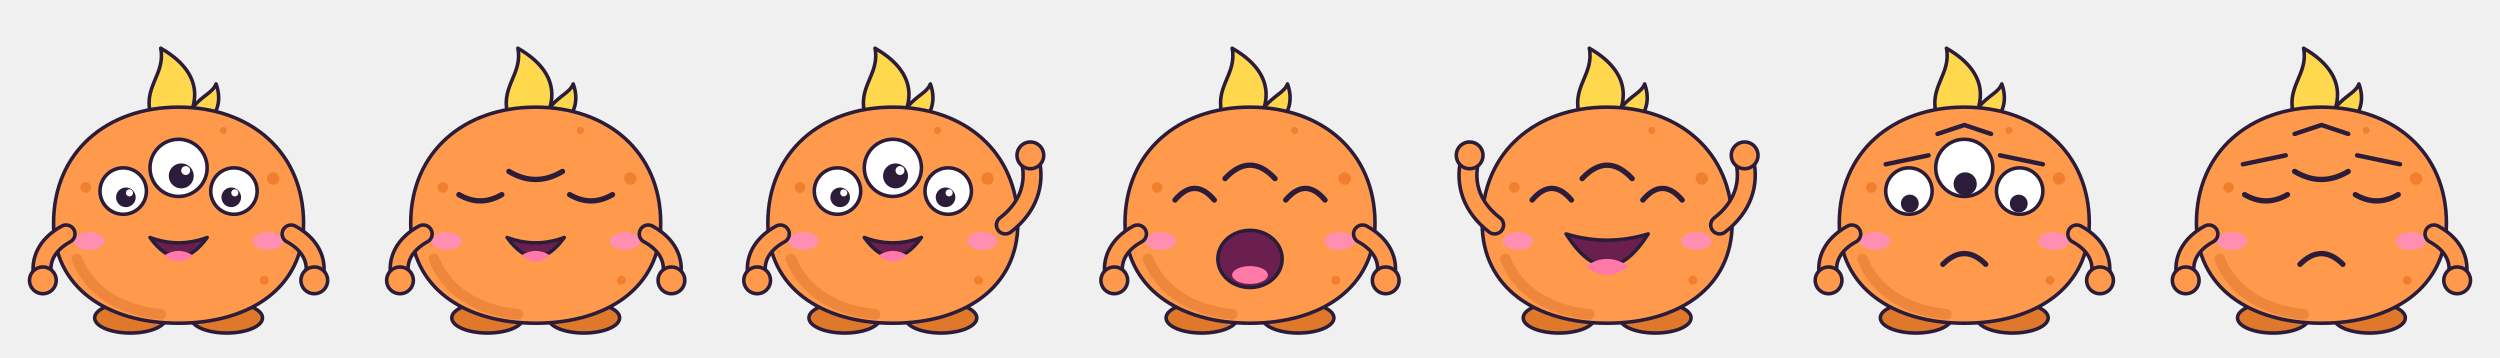
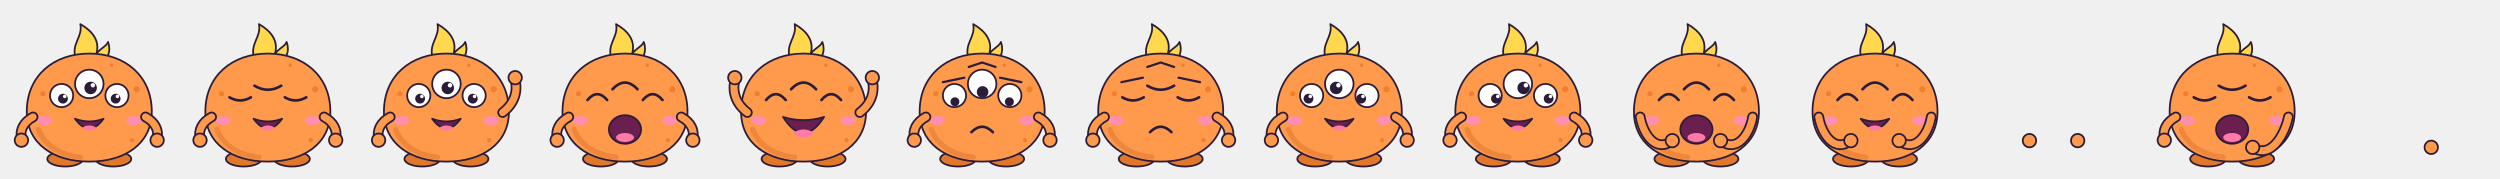
- <svg xmlns="http://www.w3.org/2000/svg" viewBox="0 0 2800 400" width="2800" height="400">
+ <svg xmlns="http://www.w3.org/2000/svg" viewBox="0 0 5600 400" width="5600" height="400">
  <defs>
    <g id="back">
      <ellipse cx="146" cy="356" rx="40" ry="17" fill="#e0782b" />
      <ellipse cx="254" cy="356" rx="40" ry="17" fill="#e0782b" />
      <path d="M170 132 C158 98 186 84 180 54 C208 70 224 92 216 120 C228 106 238 104 242 94 C250 116 240 132 230 138 Z" fill="#ffd84d" />
      <path d="M60 250 C60 170 120 120 200 120 C280 120 340 170 340 250 C340 322 280 362 200 362 C120 362 60 322 60 250 Z" fill="#ff9a4d" />
      <path d="M86 290 C100 326 136 348 180 352" fill="none" stroke="#e0782b" stroke-width="12" opacity="0.55" />
      <g fill="#f07f2e" stroke="none">
        <circle cx="96" cy="210" r="6" />
        <circle cx="306" cy="200" r="7" />
        <circle cx="296" cy="314" r="5" />
        <circle cx="250" cy="146" r="4" />
      </g>
      <ellipse cx="100" cy="270" rx="17" ry="10" fill="#ff8fb0" stroke="none" />
      <ellipse cx="300" cy="270" rx="17" ry="10" fill="#ff8fb0" stroke="none" />
    </g>
    <g id="eyes-open">
      <circle cx="138" cy="214" r="26" fill="#ffffff" />
      <circle cx="200" cy="188" r="32" fill="#ffffff" />
      <circle cx="262" cy="214" r="26" fill="#ffffff" />
      <circle cx="141" cy="221" r="11" fill="#2b1d3a" stroke="none" />
      <circle cx="203" cy="197" r="14" fill="#2b1d3a" stroke="none" />
      <circle cx="259" cy="221" r="11" fill="#2b1d3a" stroke="none" />
      <circle cx="145" cy="216" r="4" fill="#ffffff" stroke="none" />
      <circle cx="208" cy="191" r="5" fill="#ffffff" stroke="none" />
      <circle cx="263" cy="216" r="4" fill="#ffffff" stroke="none" />
    </g>
    <g id="eyes-closed" fill="none" stroke-width="6">
      <path d="M114 218 Q138 232 162 218" />
      <path d="M170 192 Q200 210 230 192" />
      <path d="M238 218 Q262 232 286 218" />
    </g>
    <g id="eyes-happy" fill="none" stroke-width="6">
      <path d="M116 224 Q138 198 160 224" />
      <path d="M172 200 Q200 170 228 200" />
      <path d="M240 224 Q262 198 284 224" />
    </g>
    <g id="mouth-smile">
      <path d="M168 266 Q200 310 232 266 Q200 278 168 266 Z" fill="#6b1f4f" />
      <path d="M184 286 Q200 276 216 286 Q200 300 184 286 Z" fill="#ff7aa8" stroke="none" />
    </g>
    <g id="mouth-chomp">
      <ellipse cx="200" cy="290" rx="36" ry="32" fill="#6b1f4f" />
      <ellipse cx="200" cy="308" rx="20" ry="10" fill="#ff7aa8" stroke="none" />
    </g>
    <g id="mouth-grin">
      <path d="M154 262 Q200 334 246 262 Q200 276 154 262 Z" fill="#6b1f4f" />
      <path d="M176 298 Q200 282 224 298 Q200 318 176 298 Z" fill="#ff7aa8" stroke="none" />
    </g>
    <g id="arm-left-down">
      <path d="M74 262 C52 274 44 292 48 310" fill="none" stroke-width="24" />
      <path d="M74 262 C52 274 44 292 48 310" fill="none" stroke="#ff9a4d" stroke-width="16" />
      <circle cx="48" cy="314" r="15" fill="#ff9a4d" />
    </g>
    <g id="arm-right-down">
      <path d="M326 262 C348 274 356 292 352 310" fill="none" stroke-width="24" />
      <path d="M326 262 C348 274 356 292 352 310" fill="none" stroke="#ff9a4d" stroke-width="16" />
      <circle cx="352" cy="314" r="15" fill="#ff9a4d" />
    </g>
    <g id="arm-left-up">
      <path d="M74 252 C48 232 40 206 46 180" fill="none" stroke-width="24" />
      <path d="M74 252 C48 232 40 206 46 180" fill="none" stroke="#ff9a4d" stroke-width="16" />
      <circle cx="46" cy="174" r="15" fill="#ff9a4d" />
    </g>
    <g id="arm-right-up">
      <path d="M326 252 C352 232 360 206 354 180" fill="none" stroke-width="24" />
      <path d="M326 252 C352 232 360 206 354 180" fill="none" stroke="#ff9a4d" stroke-width="16" />
      <circle cx="354" cy="174" r="15" fill="#ff9a4d" />
    </g>
    <g id="eyes-sad">
      <circle cx="138" cy="214" r="26" fill="#ffffff" />
      <circle cx="200" cy="188" r="32" fill="#ffffff" />
      <circle cx="262" cy="214" r="26" fill="#ffffff" />
      <circle cx="139" cy="228" r="10" fill="#2b1d3a" stroke="none" />
      <circle cx="201" cy="206" r="13" fill="#2b1d3a" stroke="none" />
      <circle cx="261" cy="228" r="10" fill="#2b1d3a" stroke="none" />
    </g>
    <g id="brows-sad">
      <path d="M112 184 L160 174 M170 150 L200 140 L230 150 M240 174 L288 184" fill="none" stroke-width="5" />
    </g>
    <g id="mouth-frown">
      <path d="M176 296 Q200 272 224 296" fill="none" stroke-width="6" />
    </g>
+     <g id="eyes-look-left">
+       <circle cx="138" cy="214" r="26" fill="#ffffff" />
+       <circle cx="200" cy="188" r="32" fill="#ffffff" />
+       <circle cx="262" cy="214" r="26" fill="#ffffff" />
+       <circle cx="131" cy="221" r="11" fill="#2b1d3a" stroke="none" />
+       <circle cx="193" cy="197" r="14" fill="#2b1d3a" stroke="none" />
+       <circle cx="249" cy="221" r="11" fill="#2b1d3a" stroke="none" />
+       <circle cx="135" cy="216" r="4" fill="#ffffff" stroke="none" />
+       <circle cx="198" cy="191" r="5" fill="#ffffff" stroke="none" />
+       <circle cx="253" cy="216" r="4" fill="#ffffff" stroke="none" />
+     </g>
+     <g id="eyes-look-right">
+       <circle cx="138" cy="214" r="26" fill="#ffffff" />
+       <circle cx="200" cy="188" r="32" fill="#ffffff" />
+       <circle cx="262" cy="214" r="26" fill="#ffffff" />
+       <circle cx="151" cy="221" r="11" fill="#2b1d3a" stroke="none" />
+       <circle cx="213" cy="197" r="14" fill="#2b1d3a" stroke="none" />
+       <circle cx="269" cy="221" r="11" fill="#2b1d3a" stroke="none" />
+       <circle cx="155" cy="216" r="4" fill="#ffffff" stroke="none" />
+       <circle cx="218" cy="191" r="5" fill="#ffffff" stroke="none" />
+       <circle cx="273" cy="216" r="4" fill="#ffffff" stroke="none" />
+     </g>
+     <g id="arm-left-hold">
+       <path d="M74 262 C81 302 110 343 146 315" fill="none" stroke-width="24" />
+       <path d="M74 262 C81 302 110 343 146 315" fill="none" stroke="#ff9a4d" stroke-width="16" />
+       <circle cx="146" cy="315" r="15" fill="#ff9a4d" />
+     </g>
+     <g id="arm-right-hold">
+       <path d="M326 262 C319 302 290 343 254 315" fill="none" stroke-width="24" />
+       <path d="M326 262 C319 302 290 343 254 315" fill="none" stroke="#ff9a4d" stroke-width="16" />
+       <circle cx="254" cy="315" r="15" fill="#ff9a4d" />
+     </g>
+     <g id="hands-hold">
+       <circle cx="146" cy="315" r="15" fill="#ff9a4d" />
+       <circle cx="254" cy="315" r="15" fill="#ff9a4d" />
+     </g>
+     <g id="arm-right-drink">
+       <path d="M326 262 C318 302 286 358 246 330" fill="none" stroke-width="24" />
+       <path d="M326 262 C318 302 286 358 246 330" fill="none" stroke="#ff9a4d" stroke-width="16" />
+       <circle cx="246" cy="330" r="15" fill="#ff9a4d" />
+     </g>
+     <g id="hand-drink">
+       <circle cx="246" cy="330" r="15" fill="#ff9a4d" />
+     </g>
  </defs>
  <g stroke="#2b1d3a" stroke-width="4" stroke-linejoin="round" stroke-linecap="round">
    <g>
      <use href="#back" />
      <use href="#eyes-open" />
      <use href="#mouth-smile" />
      <use href="#arm-left-down" />
      <use href="#arm-right-down" />
    </g>
    <g transform="translate(400 0)">
      <use href="#back" />
      <use href="#eyes-closed" />
      <use href="#mouth-smile" />
      <use href="#arm-left-down" />
      <use href="#arm-right-down" />
    </g>
    <g transform="translate(800 0)">
      <use href="#back" />
      <use href="#eyes-open" />
      <use href="#mouth-smile" />
      <use href="#arm-left-down" />
      <use href="#arm-right-up" />
    </g>
    <g transform="translate(1200 0)">
      <use href="#back" />
      <use href="#eyes-happy" />
      <use href="#mouth-chomp" />
      <use href="#arm-left-down" />
      <use href="#arm-right-down" />
    </g>
    <g transform="translate(1600 0)">
      <use href="#back" />
      <use href="#eyes-happy" />
      <use href="#mouth-grin" />
      <use href="#arm-left-up" />
      <use href="#arm-right-up" />
    </g>
    <g transform="translate(2000 0)">
      <use href="#back" />
      <use href="#eyes-sad" />
      <use href="#brows-sad" />
      <use href="#mouth-frown" />
      <use href="#arm-left-down" />
      <use href="#arm-right-down" />
    </g>
    <g transform="translate(2400 0)">
      <use href="#back" />
      <use href="#eyes-closed" />
      <use href="#brows-sad" />
      <use href="#mouth-frown" />
      <use href="#arm-left-down" />
      <use href="#arm-right-down" />
    </g>
+     <g transform="translate(2800 0)">
+       <use href="#back" />
+       <use href="#eyes-look-left" />
+       <use href="#mouth-smile" />
+       <use href="#arm-left-down" />
+       <use href="#arm-right-down" />
+     </g>
+     <g transform="translate(3200 0)">
+       <use href="#back" />
+       <use href="#eyes-look-right" />
+       <use href="#mouth-smile" />
+       <use href="#arm-left-down" />
+       <use href="#arm-right-down" />
+     </g>
+     <g transform="translate(3600 0)">
+       <use href="#back" />
+       <use href="#eyes-happy" />
+       <use href="#mouth-chomp" />
+       <use href="#arm-left-hold" />
+       <use href="#arm-right-hold" />
+     </g>
+     <g transform="translate(4000 0)">
+       <use href="#back" />
+       <use href="#eyes-happy" />
+       <use href="#mouth-smile" />
+       <use href="#arm-left-hold" />
+       <use href="#arm-right-hold" />
+     </g>
+     <g transform="translate(4400 0)">
+       <use href="#hands-hold" />
+     </g>
+     <g transform="translate(4800 0)">
+       <use href="#back" />
+       <use href="#eyes-closed" />
+       <use href="#mouth-chomp" />
+       <use href="#arm-left-down" />
+       <use href="#arm-right-drink" />
+     </g>
+     <g transform="translate(5200 0)">
+       <use href="#hand-drink" />
+     </g>
  </g>
</svg>
